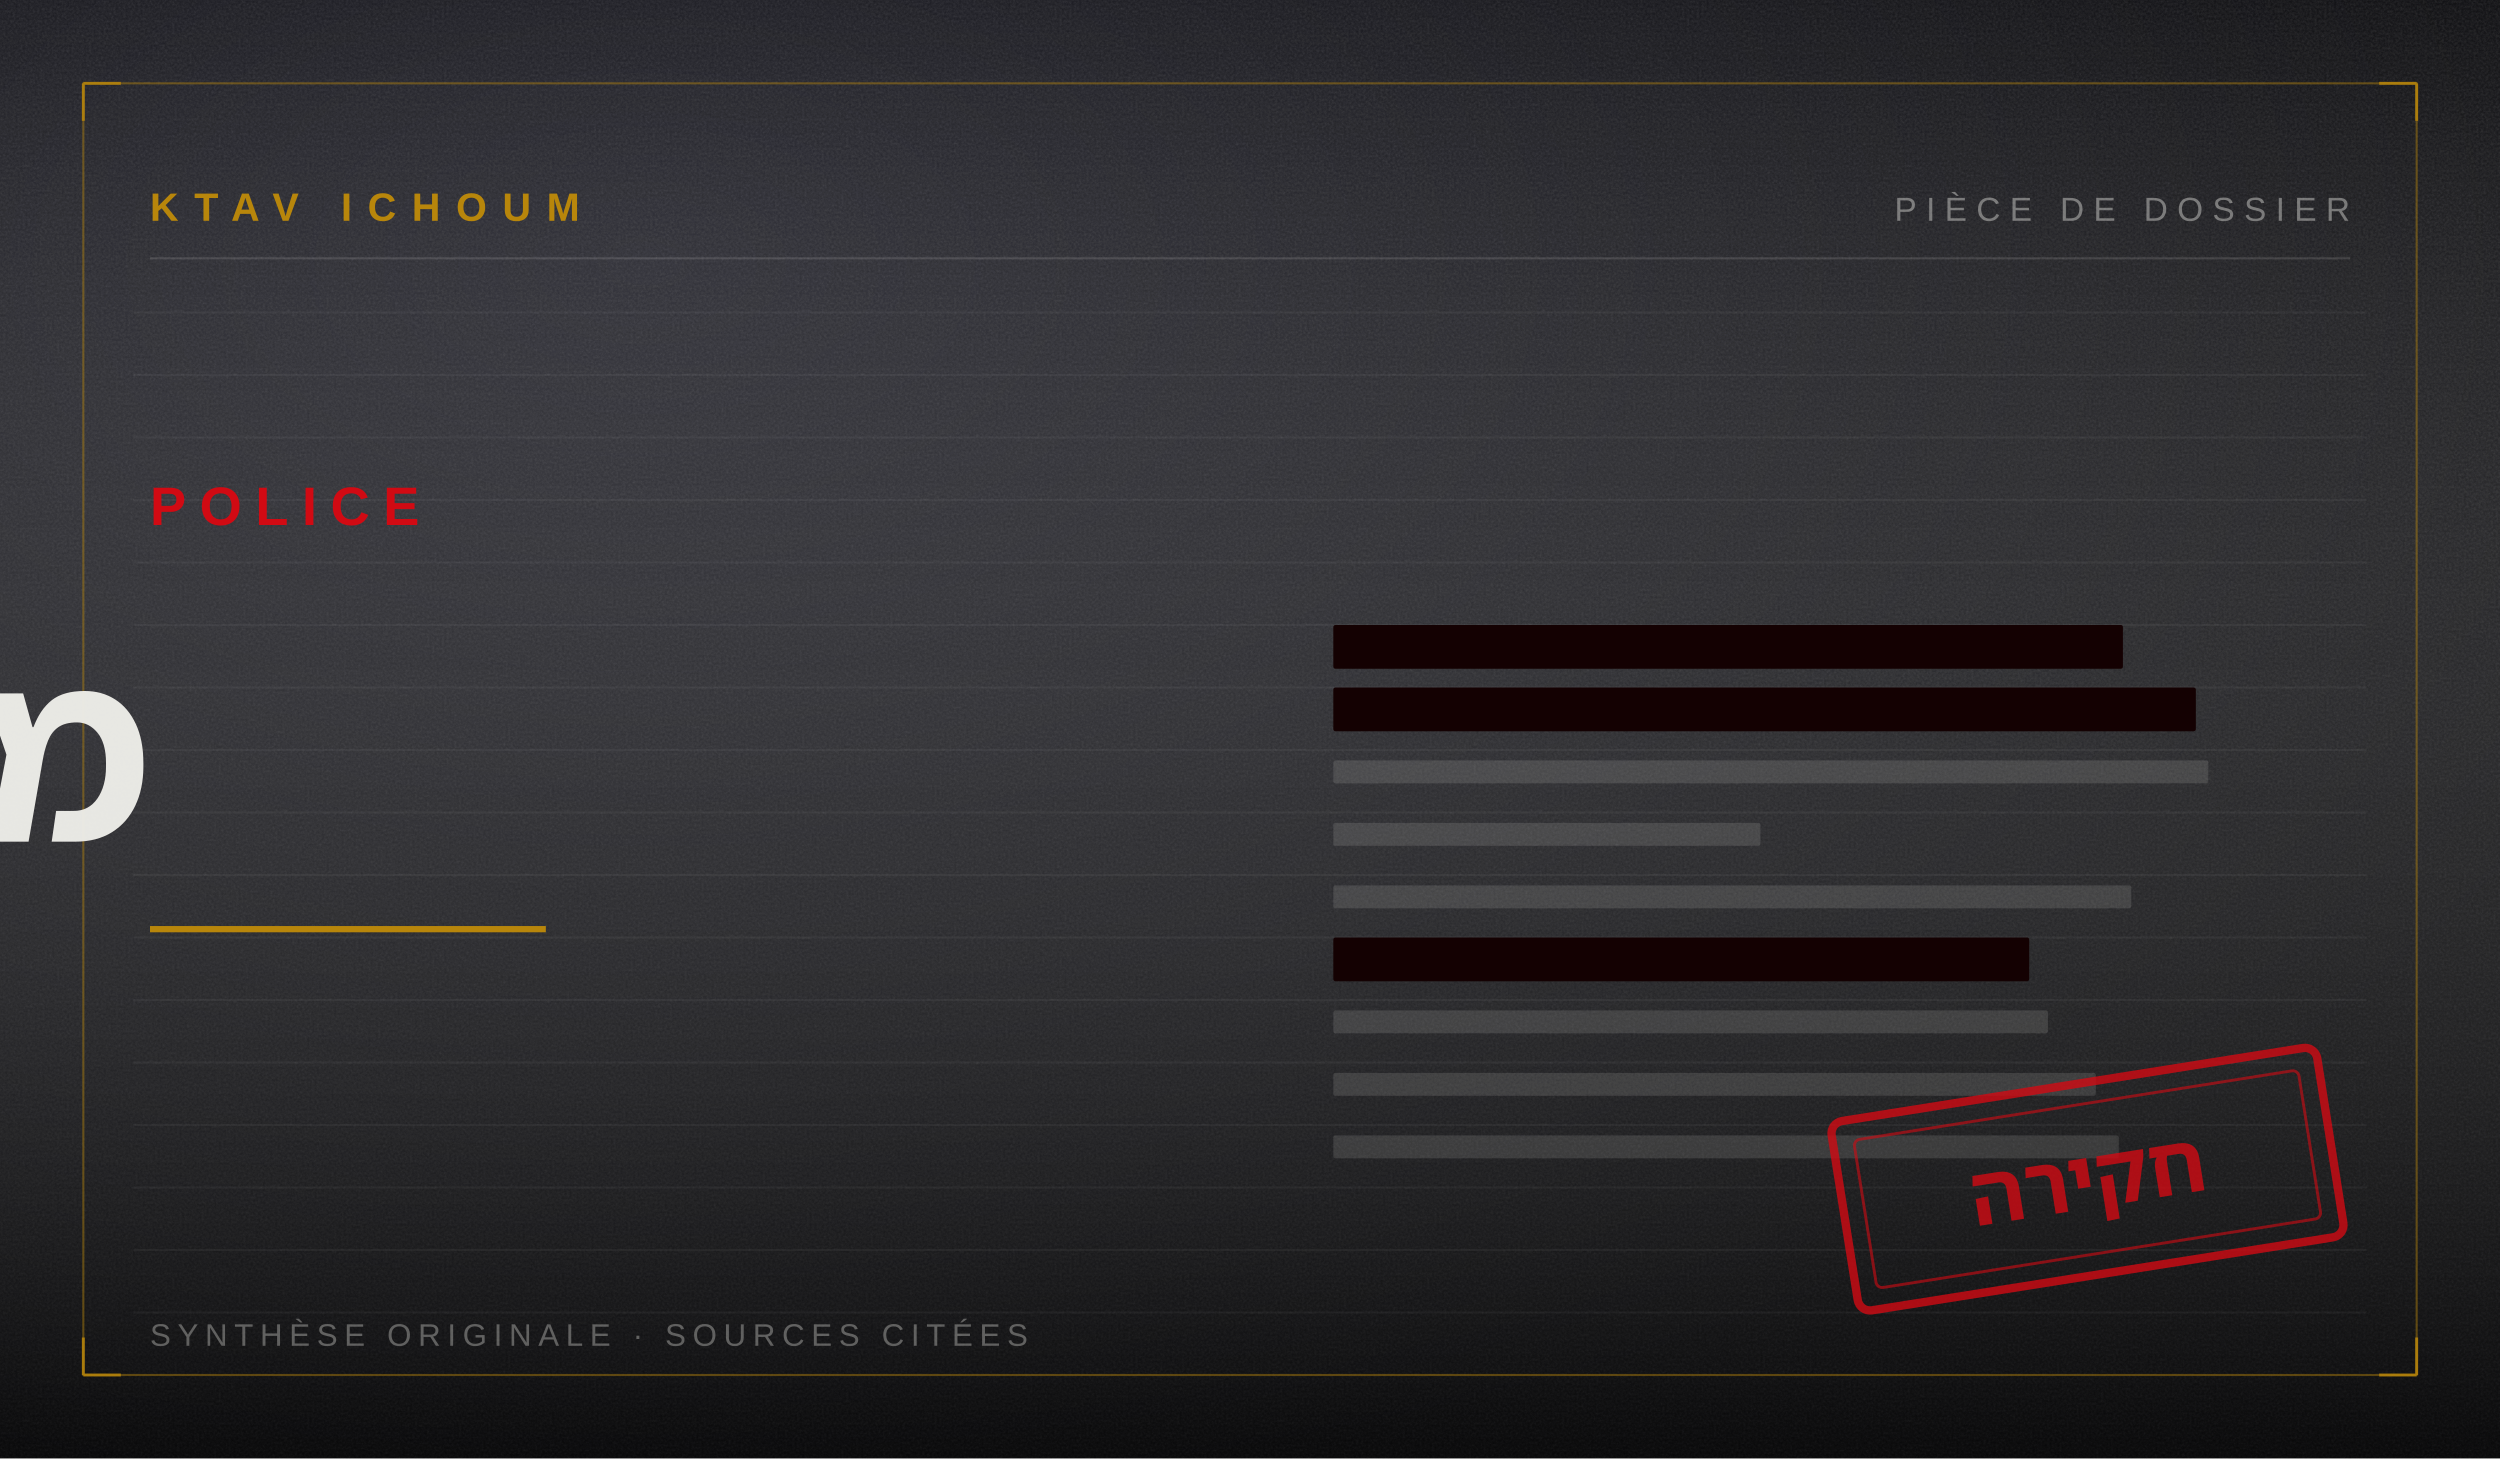
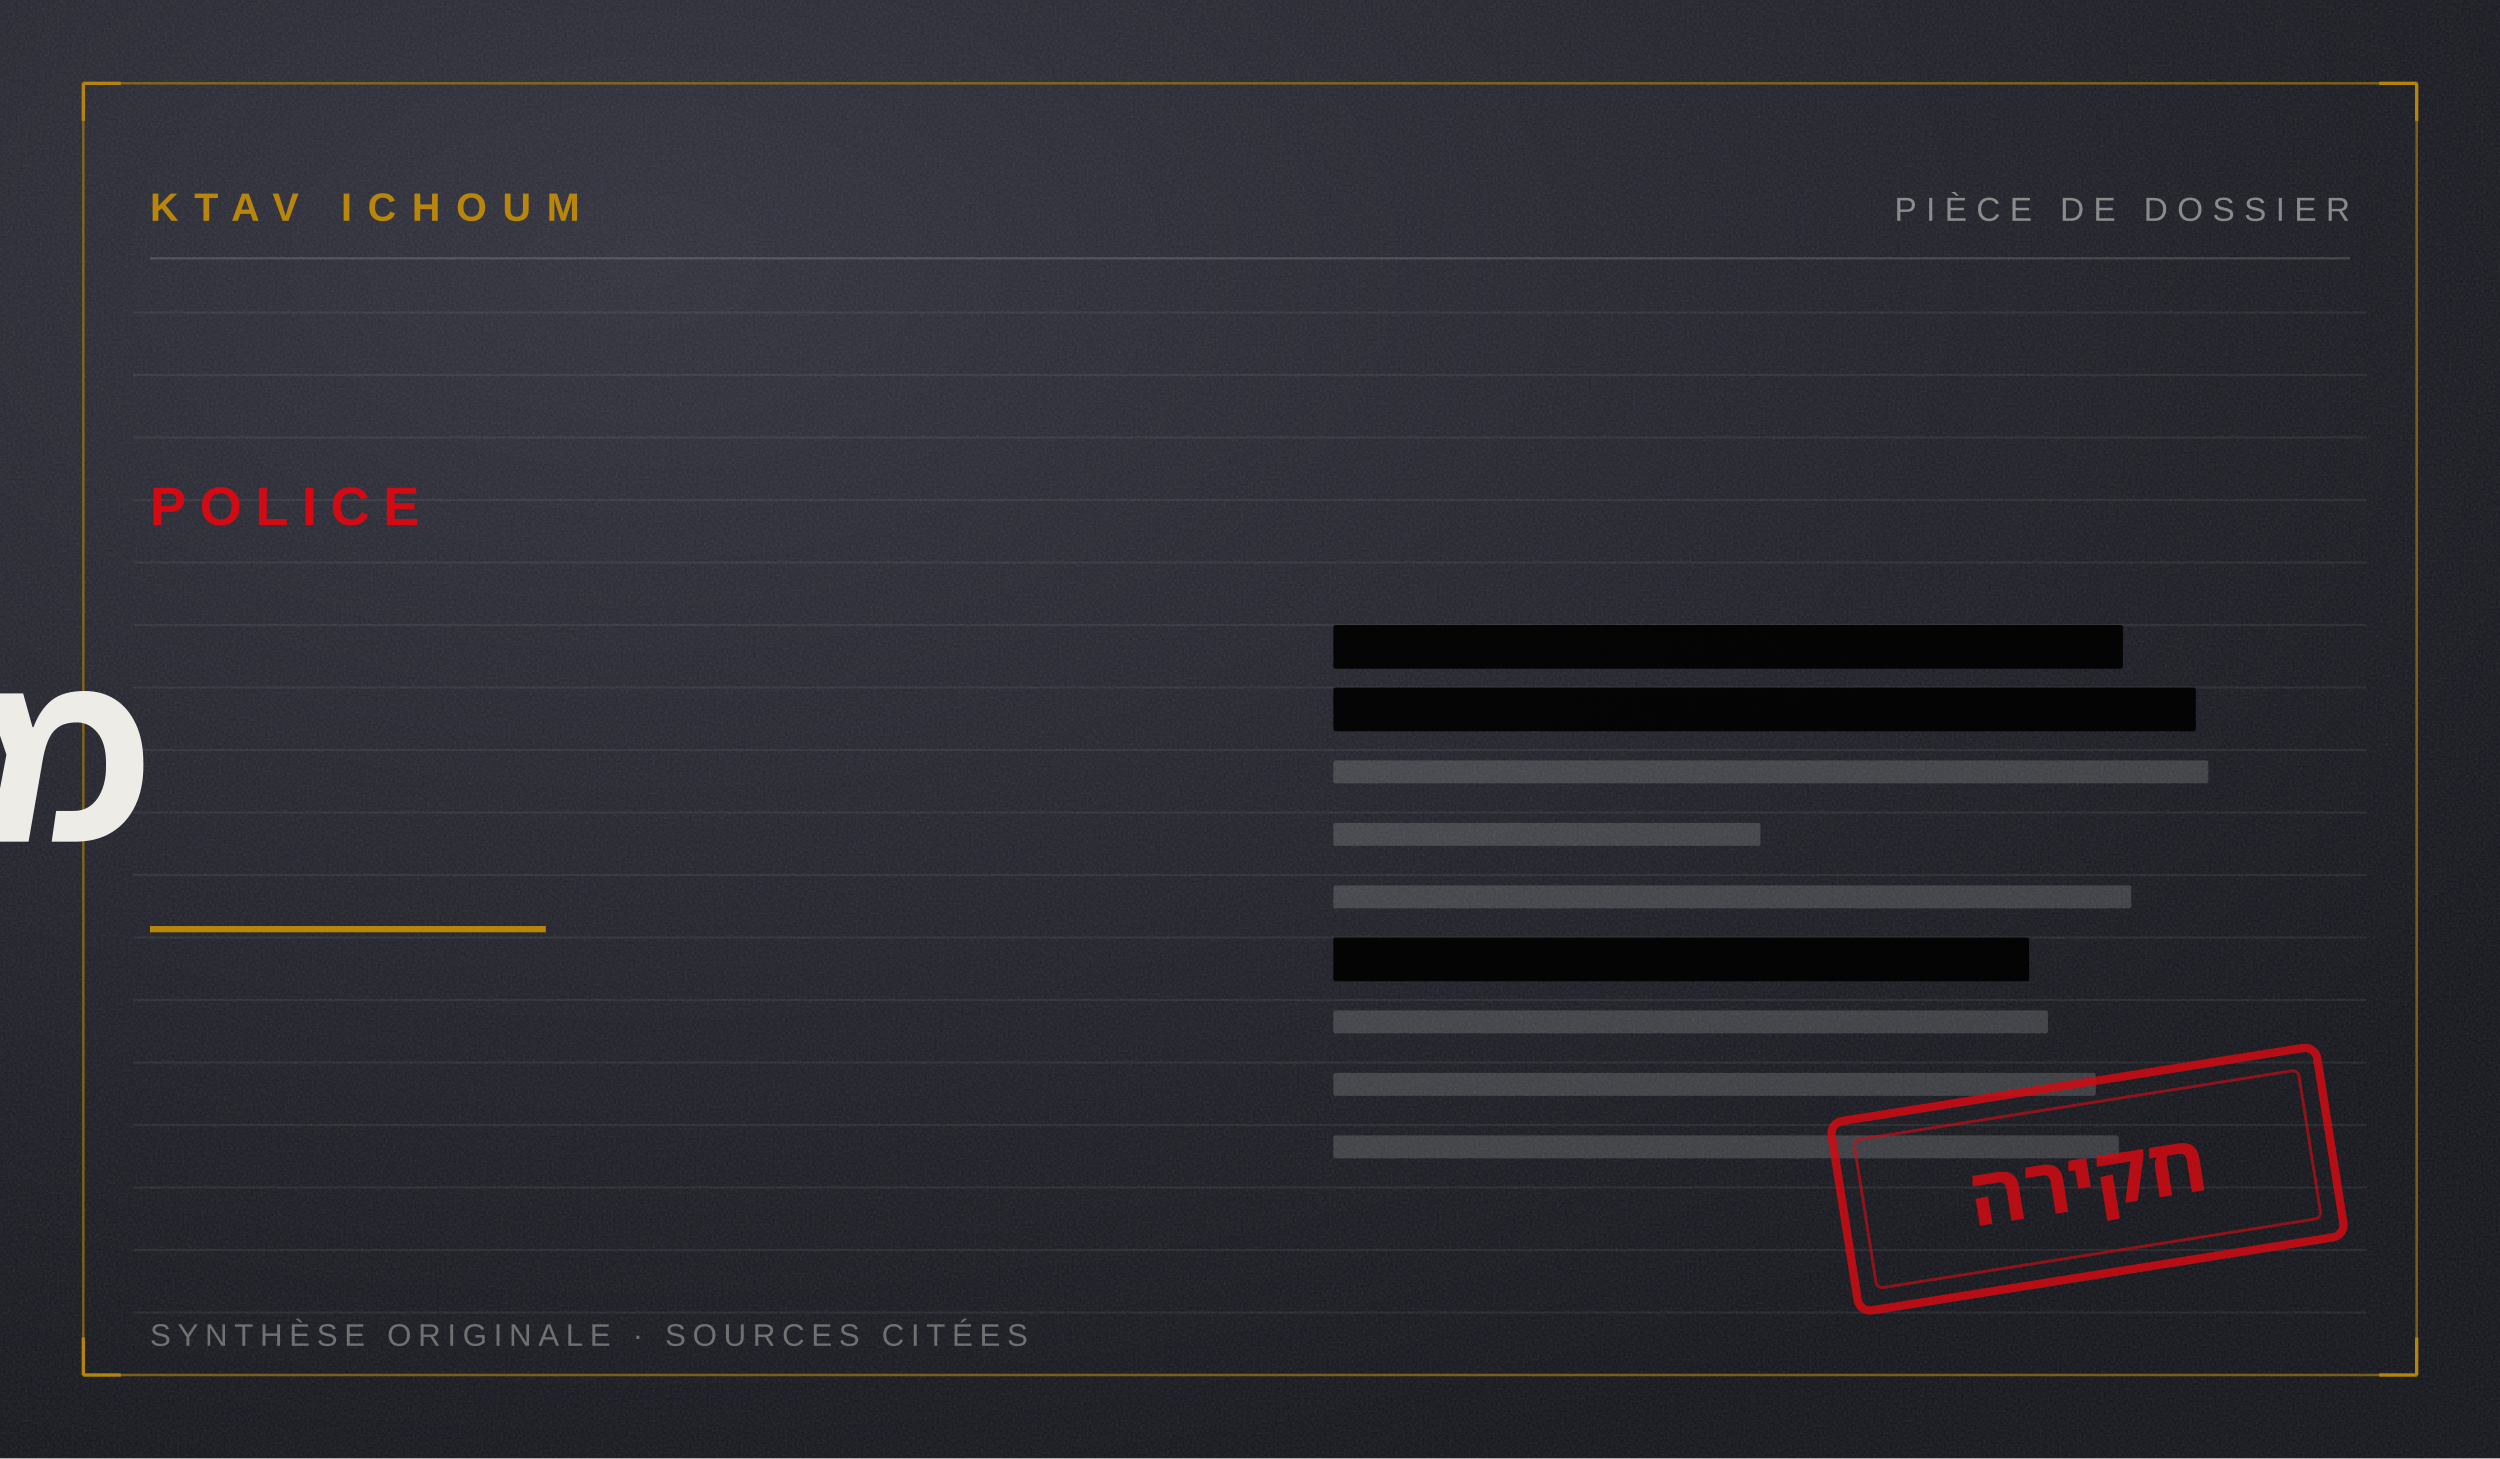
<svg xmlns="http://www.w3.org/2000/svg" viewBox="0 0 1200 700" width="1200" height="700" role="img" aria-label="POLICE — Ktav Ichoum">
  <defs>
-     <radialGradient id="lum" cx="26%" cy="18%" r="86%">
-       <stop offset="0" stop-color="#22222a" />
-       <stop offset="1" stop-color="#0B0B0D" />
+     <radialGradient id="lum" cx="26%" cy="18%" r="88%">
+       <stop offset="0" stop-color="#31323d" />
+       <stop offset="1" stop-color="#15161c" />
    </radialGradient>
    <filter id="grain">
      <feTurbulence type="fractalNoise" baseFrequency="0.85" numOctaves="3" seed="37" />
      <feColorMatrix type="saturate" values="0" />
    </filter>
-     <linearGradient id="fade" x1="0" y1="0" x2="0" y2="1">
-       <stop offset="0" stop-color="#fff" stop-opacity="0" />
-       <stop offset="1" stop-color="#000" stop-opacity=".45" />
-     </linearGradient>
  </defs>
  <rect width="1200" height="700" fill="url(#lum)" />
-   <g opacity=".14">
+   <g opacity=".12">
    <path d="M0 0h1200v700H0z" filter="url(#grain)" />
  </g>
-   <rect width="1200" height="700" fill="url(#fade)" />
-   <g opacity=".05" stroke="#EDECE7" stroke-width="1">
+   <g opacity=".07" stroke="#EDECE7" stroke-width="1">
    <path d="M64 150h1072" />
    <path d="M64 180h1072" />
    <path d="M64 210h1072" />
    <path d="M64 240h1072" />
    <path d="M64 270h1072" />
    <path d="M64 300h1072" />
    <path d="M64 330h1072" />
    <path d="M64 360h1072" />
    <path d="M64 390h1072" />
    <path d="M64 420h1072" />
    <path d="M64 450h1072" />
    <path d="M64 480h1072" />
    <path d="M64 510h1072" />
    <path d="M64 540h1072" />
    <path d="M64 570h1072" />
    <path d="M64 600h1072" />
    <path d="M64 630h1072" />
  </g>
-   <rect x="40" y="40" width="1120" height="620" fill="none" stroke="#b8860b" stroke-width="1" opacity=".45" />
-   <path d="M40 40h18M40 40v18" stroke="#b8860b" stroke-width="1.4" opacity=".85" />
-   <path d="M1160 40h-18M1160 40v18" stroke="#b8860b" stroke-width="1.4" opacity=".85" />
-   <path d="M40 660h18M40 660v-18" stroke="#b8860b" stroke-width="1.4" opacity=".85" />
-   <path d="M1160 660h-18M1160 660v-18" stroke="#b8860b" stroke-width="1.4" opacity=".85" />
+   <rect x="40" y="40" width="1120" height="620" fill="none" stroke="#b8860b" stroke-width="1.2" opacity=".6" />
+   <path d="M40 40h18M40 40v18" stroke="#b8860b" stroke-width="1.6" opacity=".95" />
+   <path d="M1160 40h-18M1160 40v18" stroke="#b8860b" stroke-width="1.6" opacity=".95" />
+   <path d="M40 660h18M40 660v-18" stroke="#b8860b" stroke-width="1.6" opacity=".95" />
+   <path d="M1160 660h-18M1160 660v-18" stroke="#b8860b" stroke-width="1.6" opacity=".95" />
  <text x="72" y="106" fill="#b8860b" font-family="Oswald,'Archivo Narrow','Arial Narrow',Arial,'Segoe UI',sans-serif" font-size="19" font-weight="600" letter-spacing="7.5">KTAV ICHOUM</text>
-   <text x="1128" y="106" text-anchor="end" fill="#EDECE7" opacity=".42" font-family="Oswald,'Archivo Narrow','Arial Narrow',Arial,'Segoe UI',sans-serif" font-size="16" letter-spacing="4.5">PIÈCE DE DOSSIER</text>
-   <path d="M72 124h1056" stroke="#EDECE7" stroke-width="1" opacity=".14" />
+   <text x="1128" y="106" text-anchor="end" fill="#EDECE7" opacity=".5" font-family="Oswald,'Archivo Narrow','Arial Narrow',Arial,'Segoe UI',sans-serif" font-size="16" letter-spacing="4.5">PIÈCE DE DOSSIER</text>
+   <path d="M72 124h1056" stroke="#EDECE7" stroke-width="1" opacity=".18" />
  <text x="72" y="252" fill="#d10a13" font-family="Oswald,'Archivo Narrow','Arial Narrow',Arial,'Segoe UI',sans-serif" font-size="26" font-weight="700" letter-spacing="6.5">POLICE</text>
-   <text x="72" y="404" fill="#EDECE7" font-family="'Segoe UI','Arial Hebrew','Noto Sans Hebrew',David,Arial,sans-serif" font-size="118" font-weight="700" opacity=".97" direction="rtl">משטרה</text>
+   <text x="72" y="404" fill="#EDECE7" font-family="'Segoe UI','Arial Hebrew','Noto Sans Hebrew',David,Arial,sans-serif" font-size="118" font-weight="700" direction="rtl">משטרה</text>
  <path d="M72 446h190" stroke="#b8860b" stroke-width="3" />
-   <rect x="640" y="300" width="379" height="21" fill="#000" rx="1" />
-   <rect x="640" y="300" width="379" height="21" fill="#d10a13" opacity=".10" rx="1" />
-   <rect x="640" y="330" width="414" height="21" fill="#000" rx="1" />
-   <rect x="640" y="330" width="414" height="21" fill="#d10a13" opacity=".10" rx="1" />
-   <rect x="640" y="365" width="420" height="11" fill="#EDECE7" opacity=".13" rx="1" />
-   <rect x="640" y="395" width="205" height="11" fill="#EDECE7" opacity=".13" rx="1" />
-   <rect x="640" y="425" width="383" height="11" fill="#EDECE7" opacity=".13" rx="1" />
-   <rect x="640" y="450" width="334" height="21" fill="#000" rx="1" />
-   <rect x="640" y="450" width="334" height="21" fill="#d10a13" opacity=".10" rx="1" />
-   <rect x="640" y="485" width="343" height="11" fill="#EDECE7" opacity=".13" rx="1" />
-   <rect x="640" y="515" width="366" height="11" fill="#EDECE7" opacity=".13" rx="1" />
-   <rect x="640" y="545" width="377" height="11" fill="#EDECE7" opacity=".13" rx="1" />
-   <g transform="translate(1002 566) rotate(-9)" opacity=".8">
+   <rect x="640" y="300" width="379" height="21" fill="#000" opacity=".9" rx="1" />
+   <rect x="640" y="330" width="414" height="21" fill="#000" opacity=".9" rx="1" />
+   <rect x="640" y="365" width="420" height="11" fill="#EDECE7" opacity=".17" rx="1" />
+   <rect x="640" y="395" width="205" height="11" fill="#EDECE7" opacity=".17" rx="1" />
+   <rect x="640" y="425" width="383" height="11" fill="#EDECE7" opacity=".17" rx="1" />
+   <rect x="640" y="450" width="334" height="21" fill="#000" opacity=".9" rx="1" />
+   <rect x="640" y="485" width="343" height="11" fill="#EDECE7" opacity=".17" rx="1" />
+   <rect x="640" y="515" width="366" height="11" fill="#EDECE7" opacity=".17" rx="1" />
+   <rect x="640" y="545" width="377" height="11" fill="#EDECE7" opacity=".17" rx="1" />
+   <g transform="translate(1002 566) rotate(-9)" opacity=".85">
    <rect x="-118" y="-46" width="236" height="92" rx="6" fill="none" stroke="#d10a13" stroke-width="4" />
    <rect x="-108" y="-36" width="216" height="72" rx="3" fill="none" stroke="#d10a13" stroke-width="1.4" opacity=".75" />
    <text x="0" y="14" text-anchor="middle" fill="#d10a13" font-family="'Segoe UI','Arial Hebrew','Noto Sans Hebrew',David,Arial,sans-serif" font-size="40" font-weight="700" direction="rtl">חקירה</text>
  </g>
-   <text x="72" y="646" fill="#EDECE7" opacity=".34" font-family="Oswald,'Archivo Narrow','Arial Narrow',Arial,'Segoe UI',sans-serif" font-size="15" letter-spacing="3.2">SYNTHÈSE ORIGINALE · SOURCES CITÉES</text>
+   <text x="72" y="646" fill="#EDECE7" opacity=".38" font-family="Oswald,'Archivo Narrow','Arial Narrow',Arial,'Segoe UI',sans-serif" font-size="15" letter-spacing="3.2">SYNTHÈSE ORIGINALE · SOURCES CITÉES</text>
</svg>
